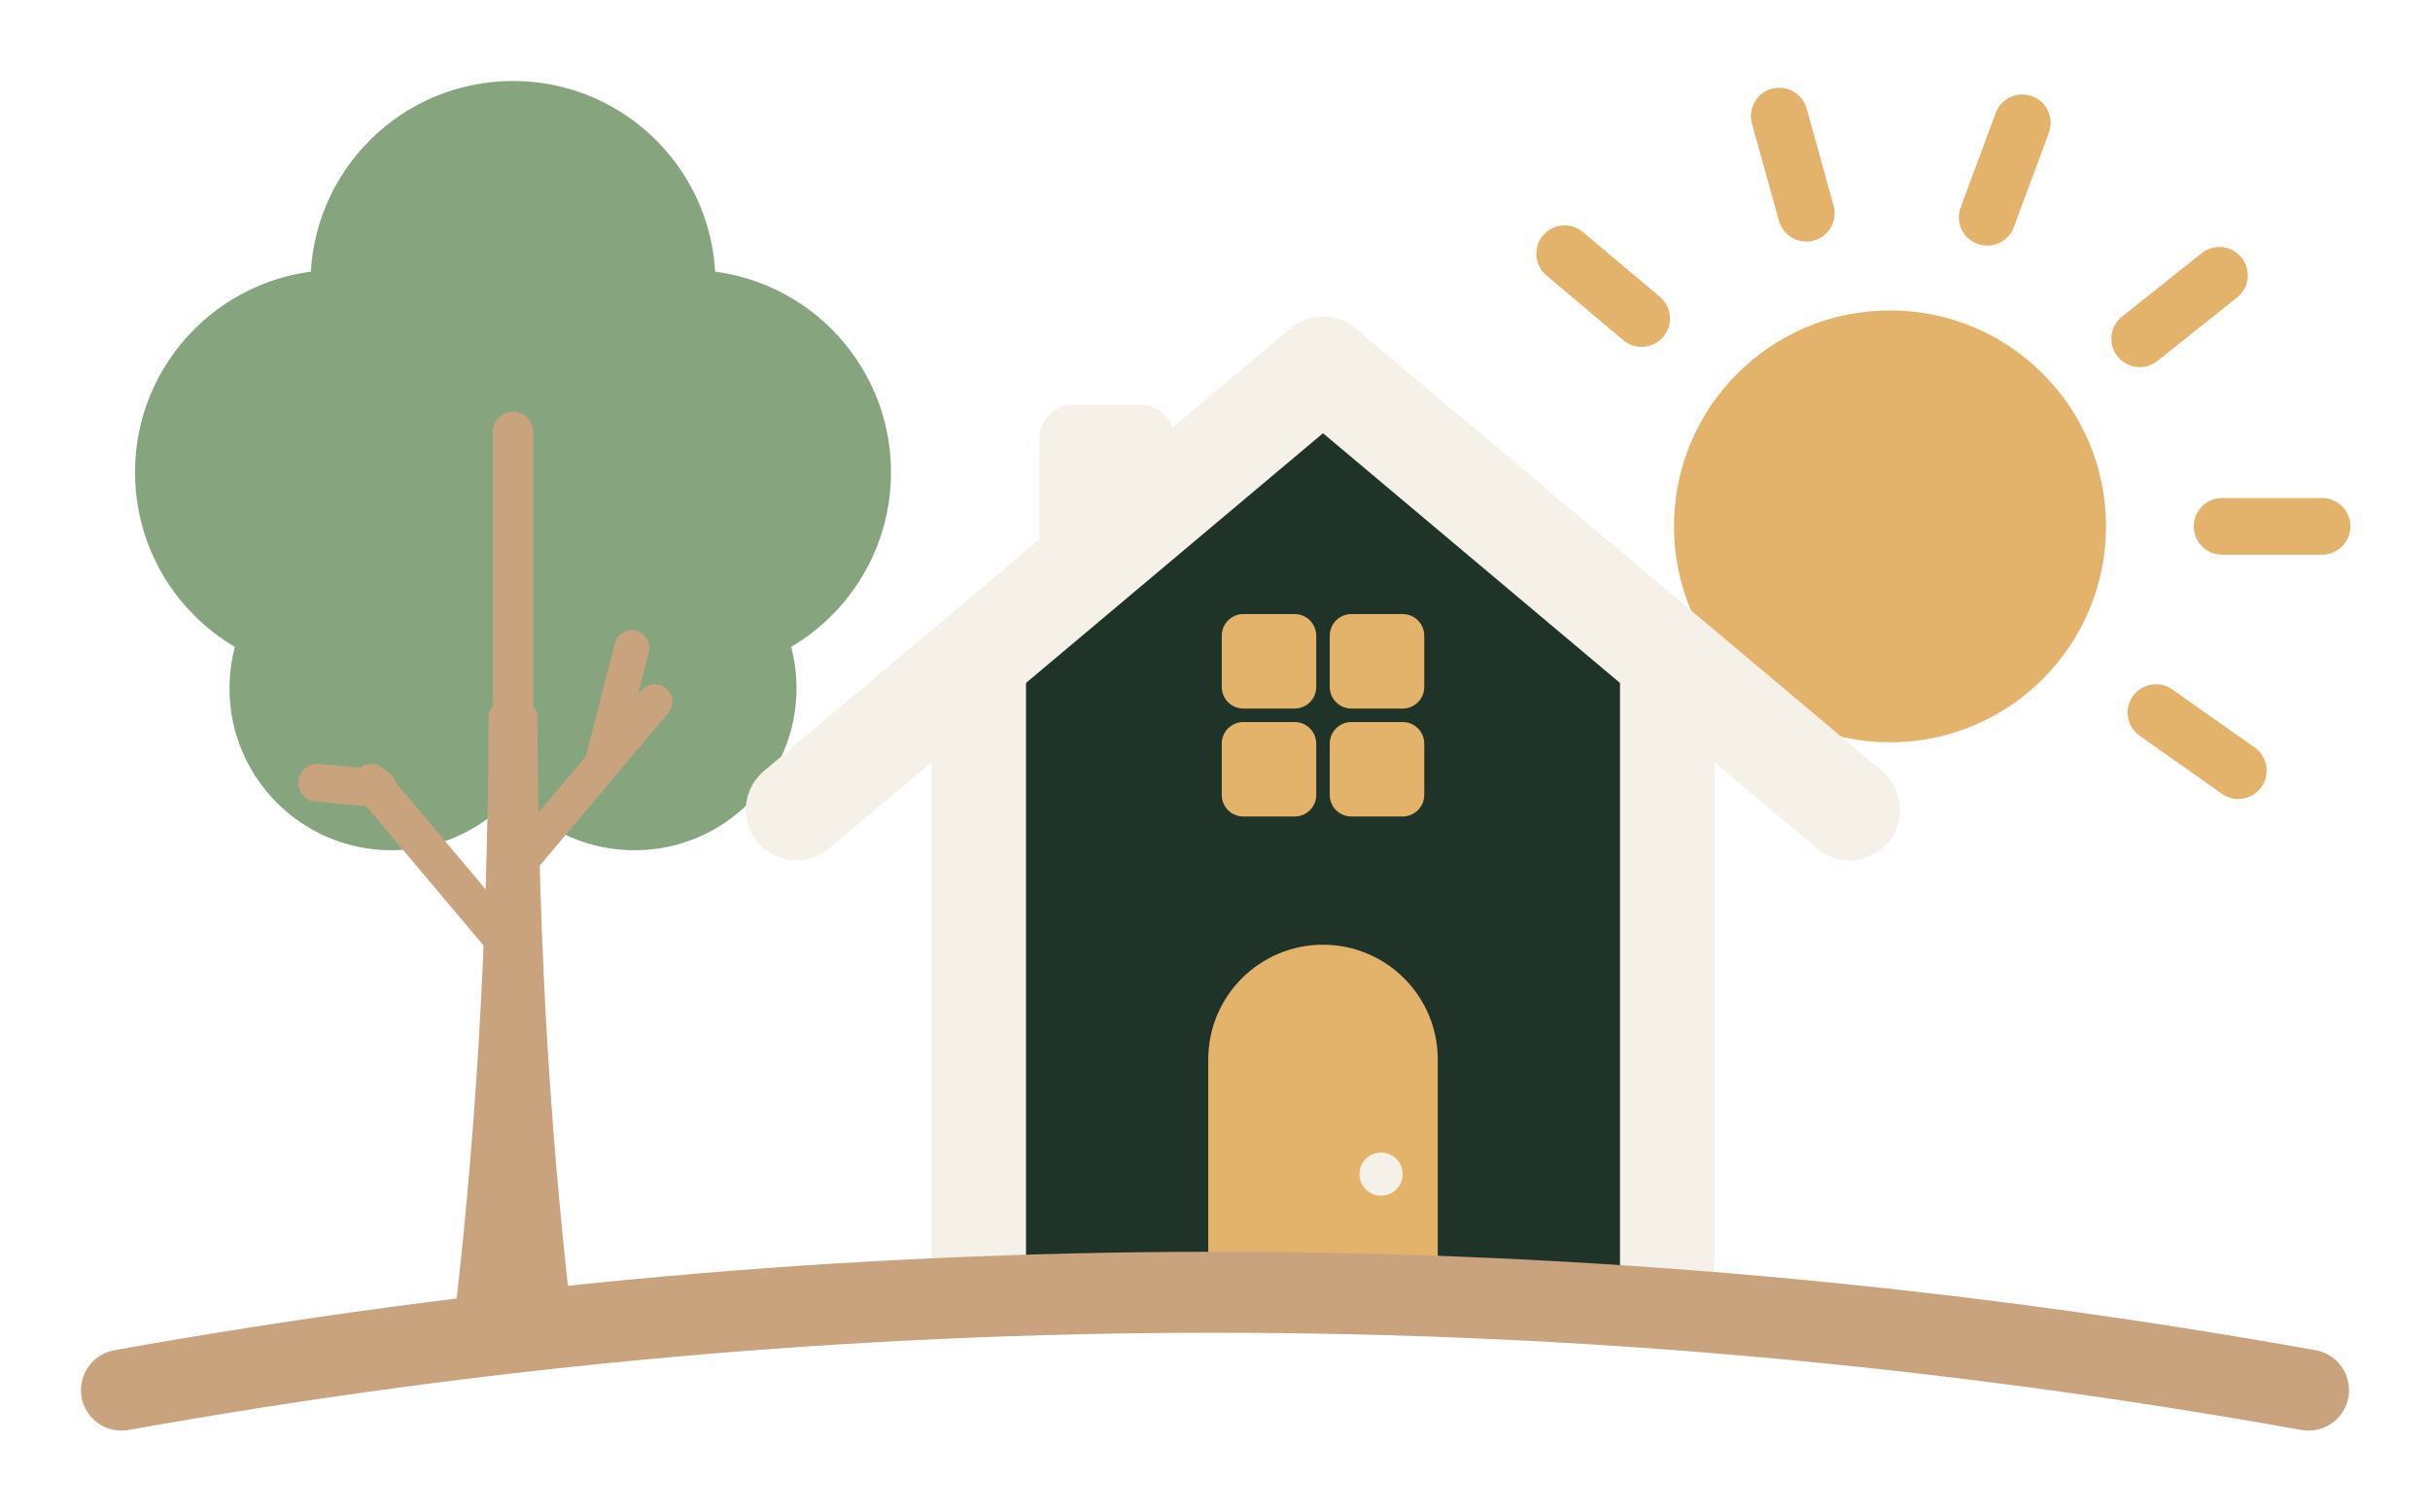
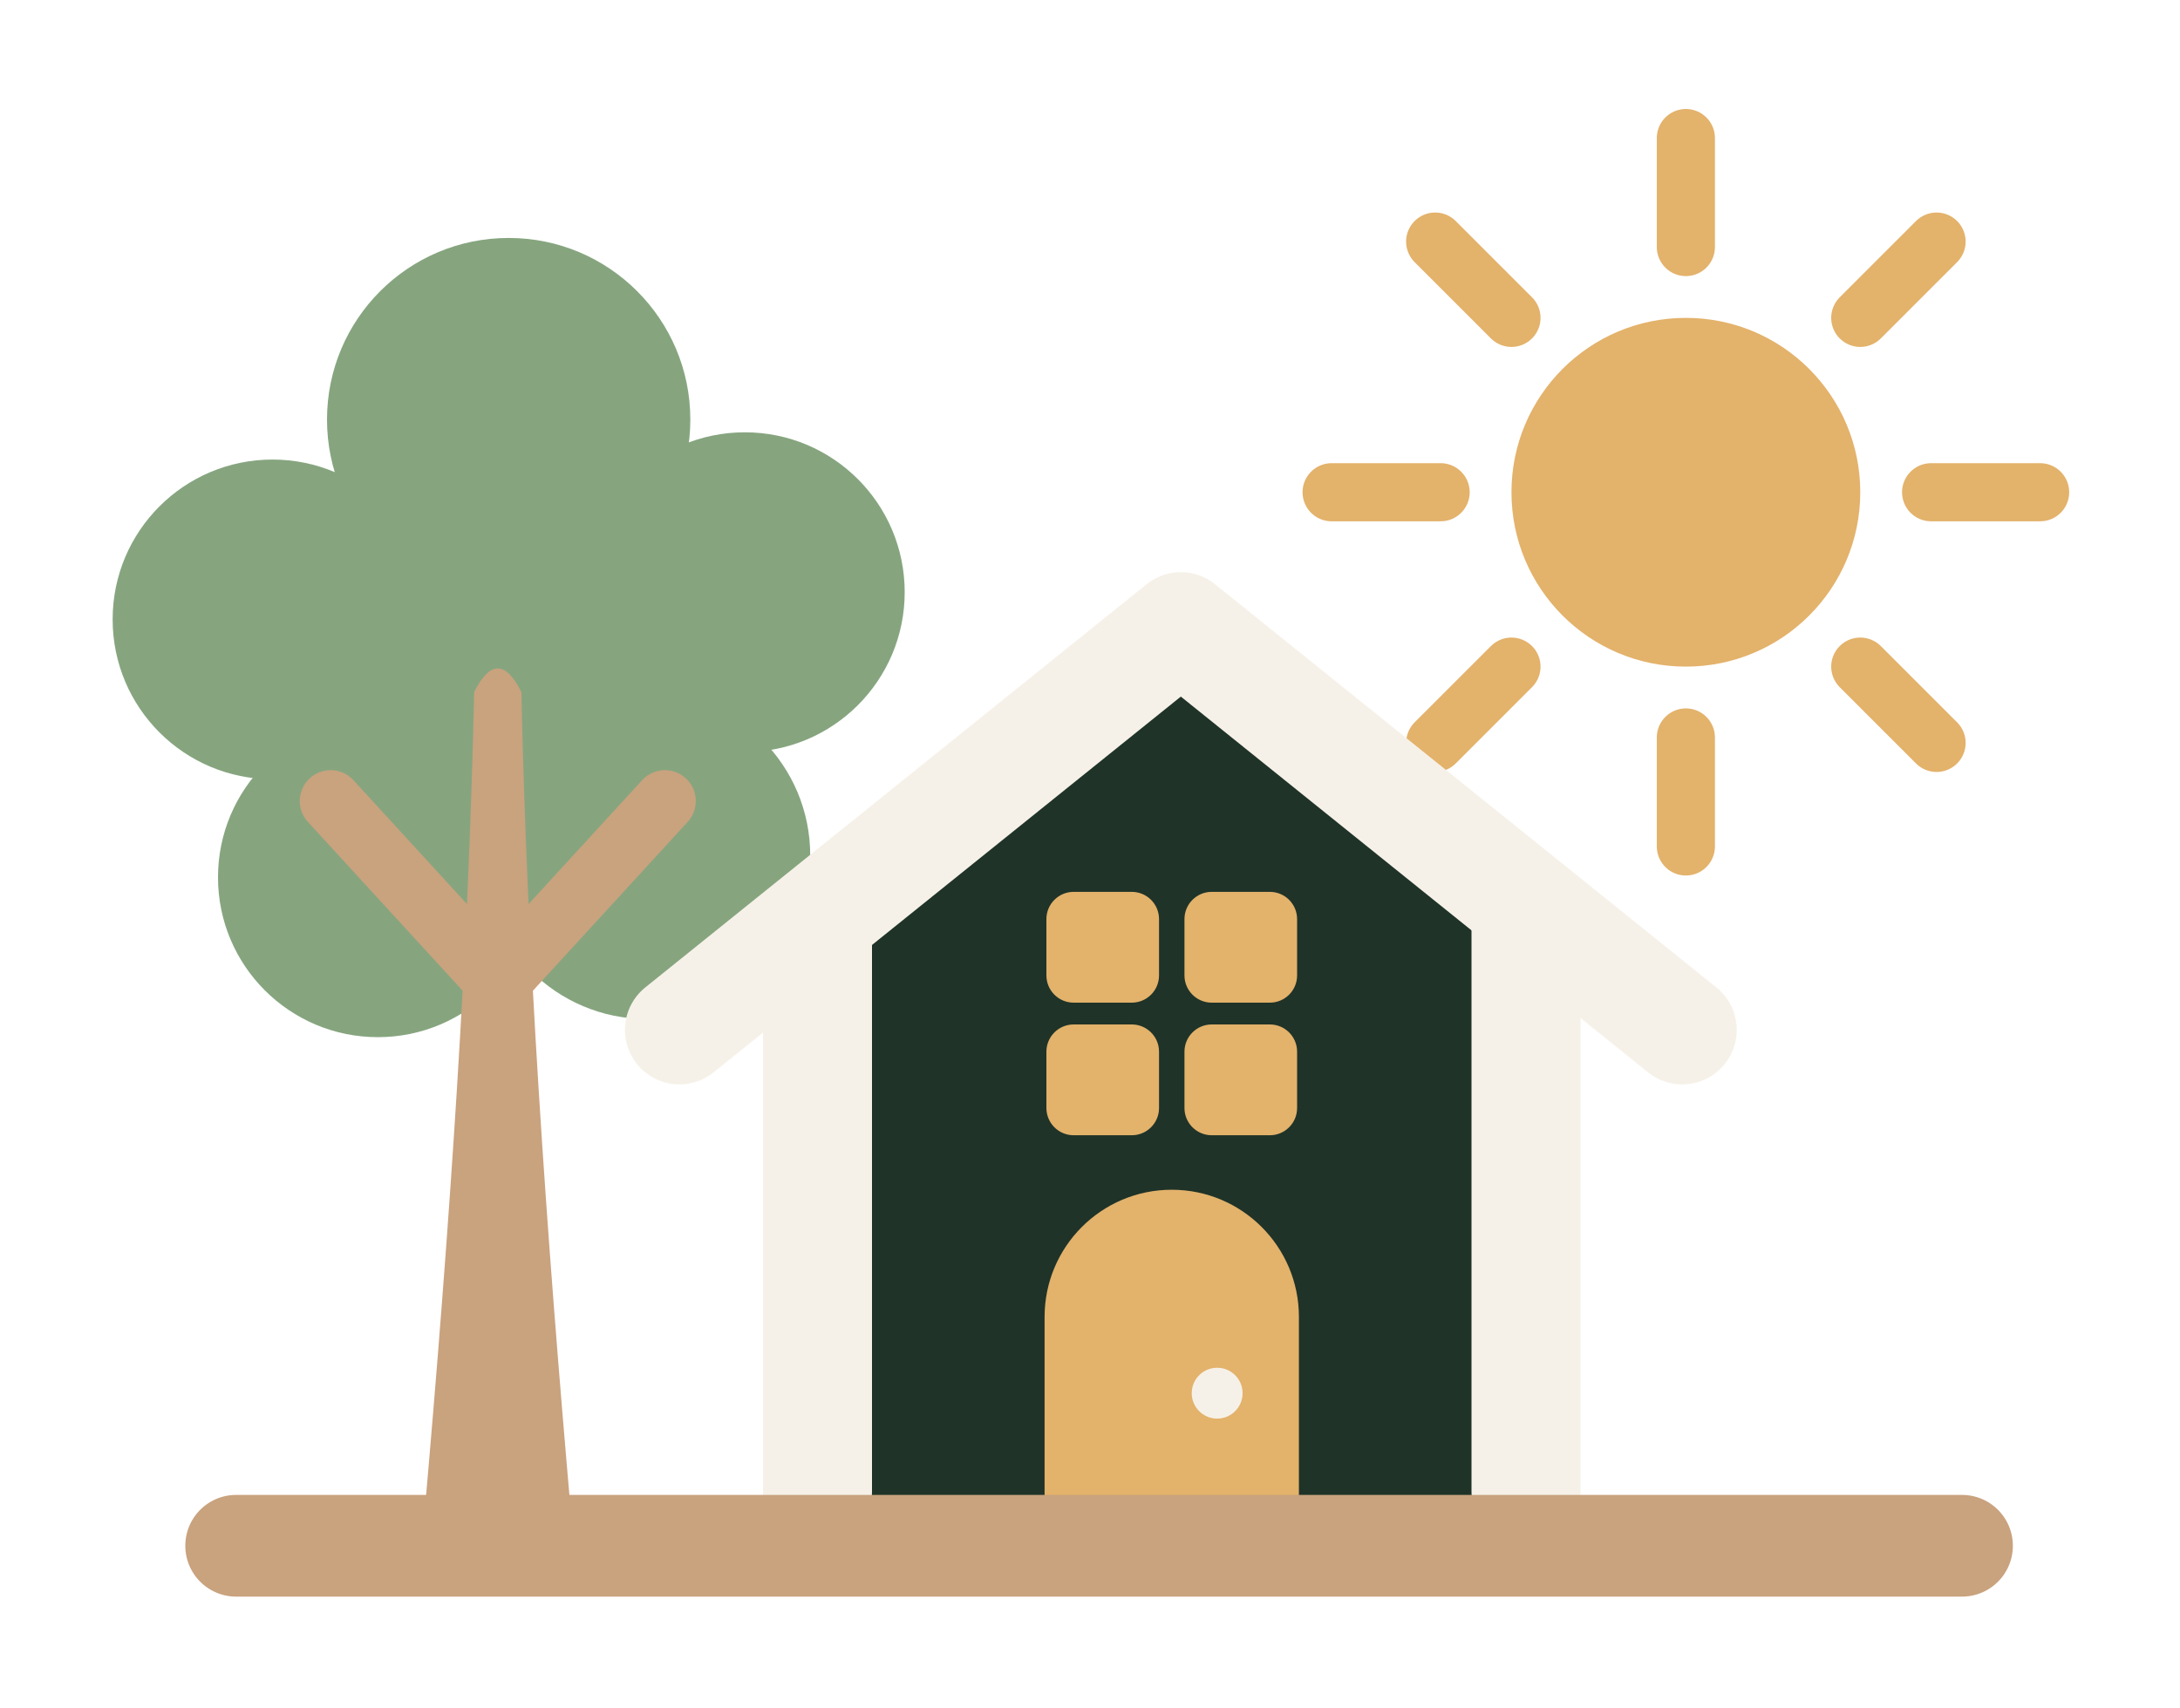
- <svg xmlns="http://www.w3.org/2000/svg" viewBox="0 0 180 112" width="180" height="112">
-   <g transform="translate(-10.00 -19.00) scale(1)" fill="none" stroke-linecap="round" stroke-linejoin="round">
-     <g stroke="#E3B26B" stroke-width="4.2">
-       <path d="M131.6 42.6L125.9 37.8M143.8 34.8L141.8 27.6M157.2 35.1L159.8 28.1M168.5 44.1L174.4 39.4M174.6 58L182 58M169.7 71.8L175.8 76.1" />
+ <svg xmlns="http://www.w3.org/2000/svg" viewBox="0 0 120 94" width="120" height="94">
+   <g transform="translate(-65.60 -46.90) scale(1)" fill="none" stroke-linecap="round" stroke-linejoin="round">
+     <g stroke="#E3B26B" stroke-width="3.2">
+       <path d="M158.4 60.5V54.5M168 64.4L172.2 60.2M171.9 74H177.9M168 83.6L172.2 87.8M158.4 87.5V93.5M148.8 83.6L144.6 87.8M144.9 74H138.9M148.8 64.4L144.6 60.2" />
    </g>
-     <circle cx="150" cy="58" r="16" fill="#E3B26B" />
+     <circle cx="158.4" cy="74" r="9.6" fill="#E3B26B" />
    <g fill="#86A57F">
-       <circle cx="48" cy="40" r="15" />
-       <circle cx="35" cy="54" r="15" />
-       <circle cx="61" cy="54" r="15" />
-       <circle cx="48" cy="56" r="17" />
-       <circle cx="39" cy="70" r="12" />
-       <circle cx="57" cy="70" r="12" />
+       <circle cx="93.6" cy="70" r="10" />
+       <circle cx="80.6" cy="81" r="8.8" />
+       <circle cx="106.6" cy="79.5" r="8.8" />
+       <circle cx="93.6" cy="84" r="11.5" />
+       <circle cx="86.4" cy="95.2" r="8.8" />
+       <circle cx="101.2" cy="94" r="9" />
    </g>
-     <path d="M44.2 119C46 104 46.9 90 47 72H49C49.1 90 50 104 51.8 119Z" fill="#C9A27E" stroke="#C9A27E" stroke-width="1.6" />
-     <g stroke="#C9A27E">
-       <path d="M48 74V51" stroke-width="3" />
-       <path d="M47.6 89L37.5 77M38 77.4L33.5 77" stroke-width="2.8" />
-       <path d="M48.4 83L58.5 71M54.6 75.6L56.8 67" stroke-width="2.6" />
+     <path d="M88.9 131C90.4 114 91.4 99 91.7 85Q93 82.4 94.3 85C94.6 99 95.6 114 97.1 131Z" fill="#C9A27E" />
+     <g stroke="#C9A27E" stroke-width="3.4">
+       <path d="M92.6 100.6L83.8 91M93.4 100.6L102.2 91" />
    </g>
-     <rect x="87" y="49" width="10" height="20" rx="2.5" fill="#F6F1E8" />
-     <path d="M82 116V68.5L108 46.6L134 68.5V116Z" fill="#1F3328" />
-     <path d="M69 79L108 46.2L147 79" stroke="#F6F1E8" stroke-width="7.5" />
-     <path d="M82.5 69V112.5M133.5 69V112.5" stroke="#F6F1E8" stroke-width="7" />
+     <path d="M110.6 131V97.6L130.6 82L149.6 97.4V131Z" fill="#1F3328" />
+     <path d="M103 103.6L130.6 81.4L158.2 103.6" stroke="#F6F1E8" stroke-width="6" />
+     <path d="M110.6 98V129M149.6 98V129" stroke="#F6F1E8" stroke-width="6" />
    <g fill="#E3B26B">
-       <rect x="100.5" y="64.5" width="7" height="7" rx="1.6" />
-       <rect x="108.5" y="64.5" width="7" height="7" rx="1.6" />
-       <rect x="100.5" y="72.5" width="7" height="7" rx="1.6" />
-       <rect x="108.5" y="72.5" width="7" height="7" rx="1.6" />
-       <path d="M99.5 115V97.5a8.5 8.5 0 0 1 17 0V115Z" />
+       <rect x="123.2" y="96" width="6.2" height="6.1" rx="1.5" />
+       <rect x="130.8" y="96" width="6.2" height="6.1" rx="1.5" />
+       <rect x="123.2" y="103.3" width="6.2" height="6.1" rx="1.5" />
+       <rect x="130.8" y="103.3" width="6.2" height="6.1" rx="1.5" />
+       <path d="M123.1 131V119.4a7 7 0 0 1 14 0V131Z" />
    </g>
-     <circle cx="112.3" cy="106" r="1.6" fill="#F6F1E8" />
-     <path d="M19 122Q100 107.5 181 122" stroke="#C9A27E" stroke-width="6" />
+     <circle cx="132.6" cy="123.6" r="1.4" fill="#F6F1E8" />
+     <path d="M78.6 132H173.6" stroke="#C9A27E" stroke-width="5.6" />
  </g>
</svg>
